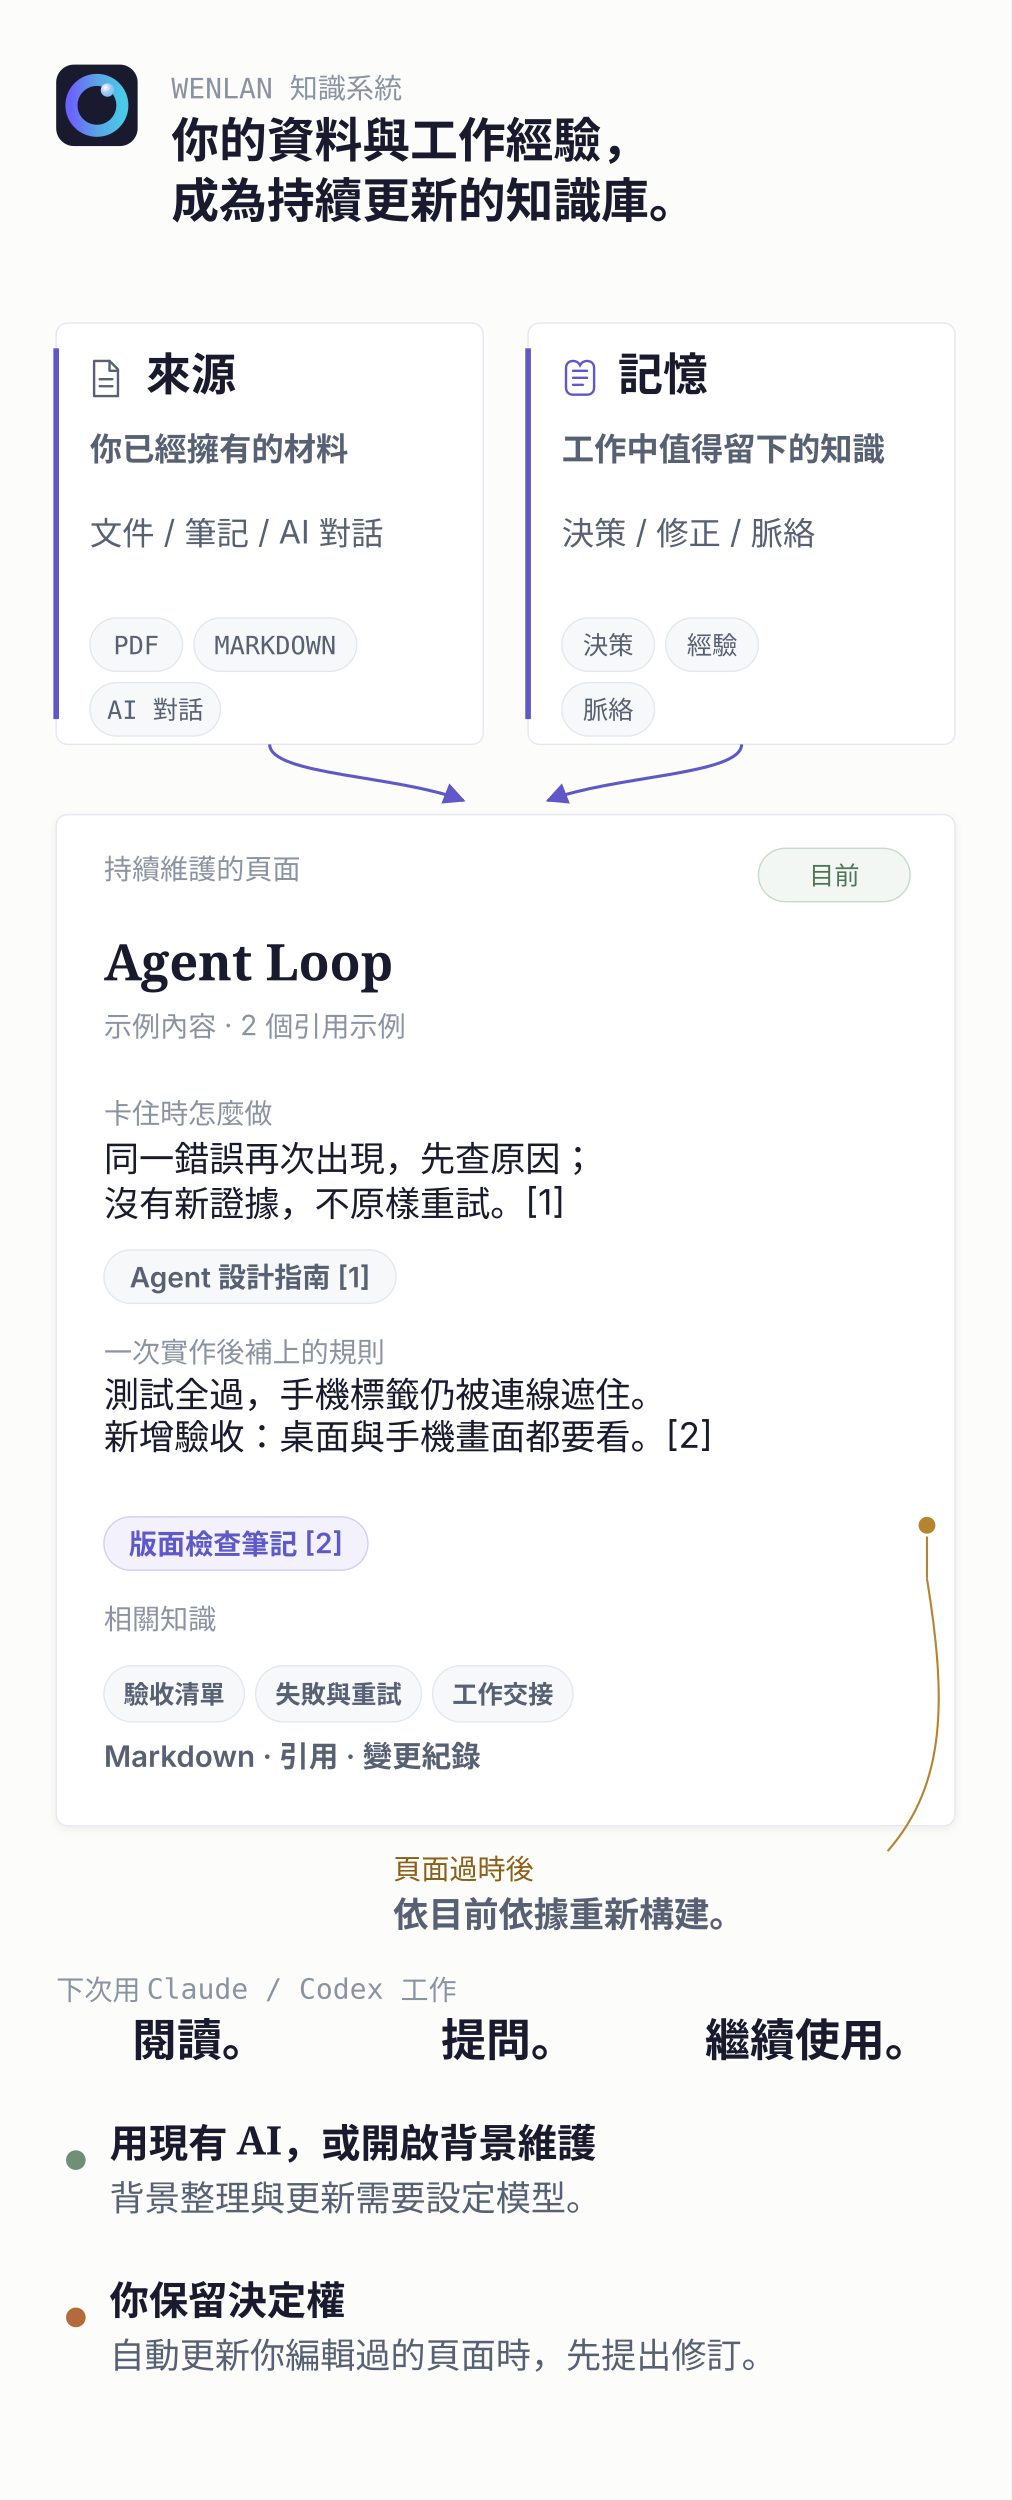
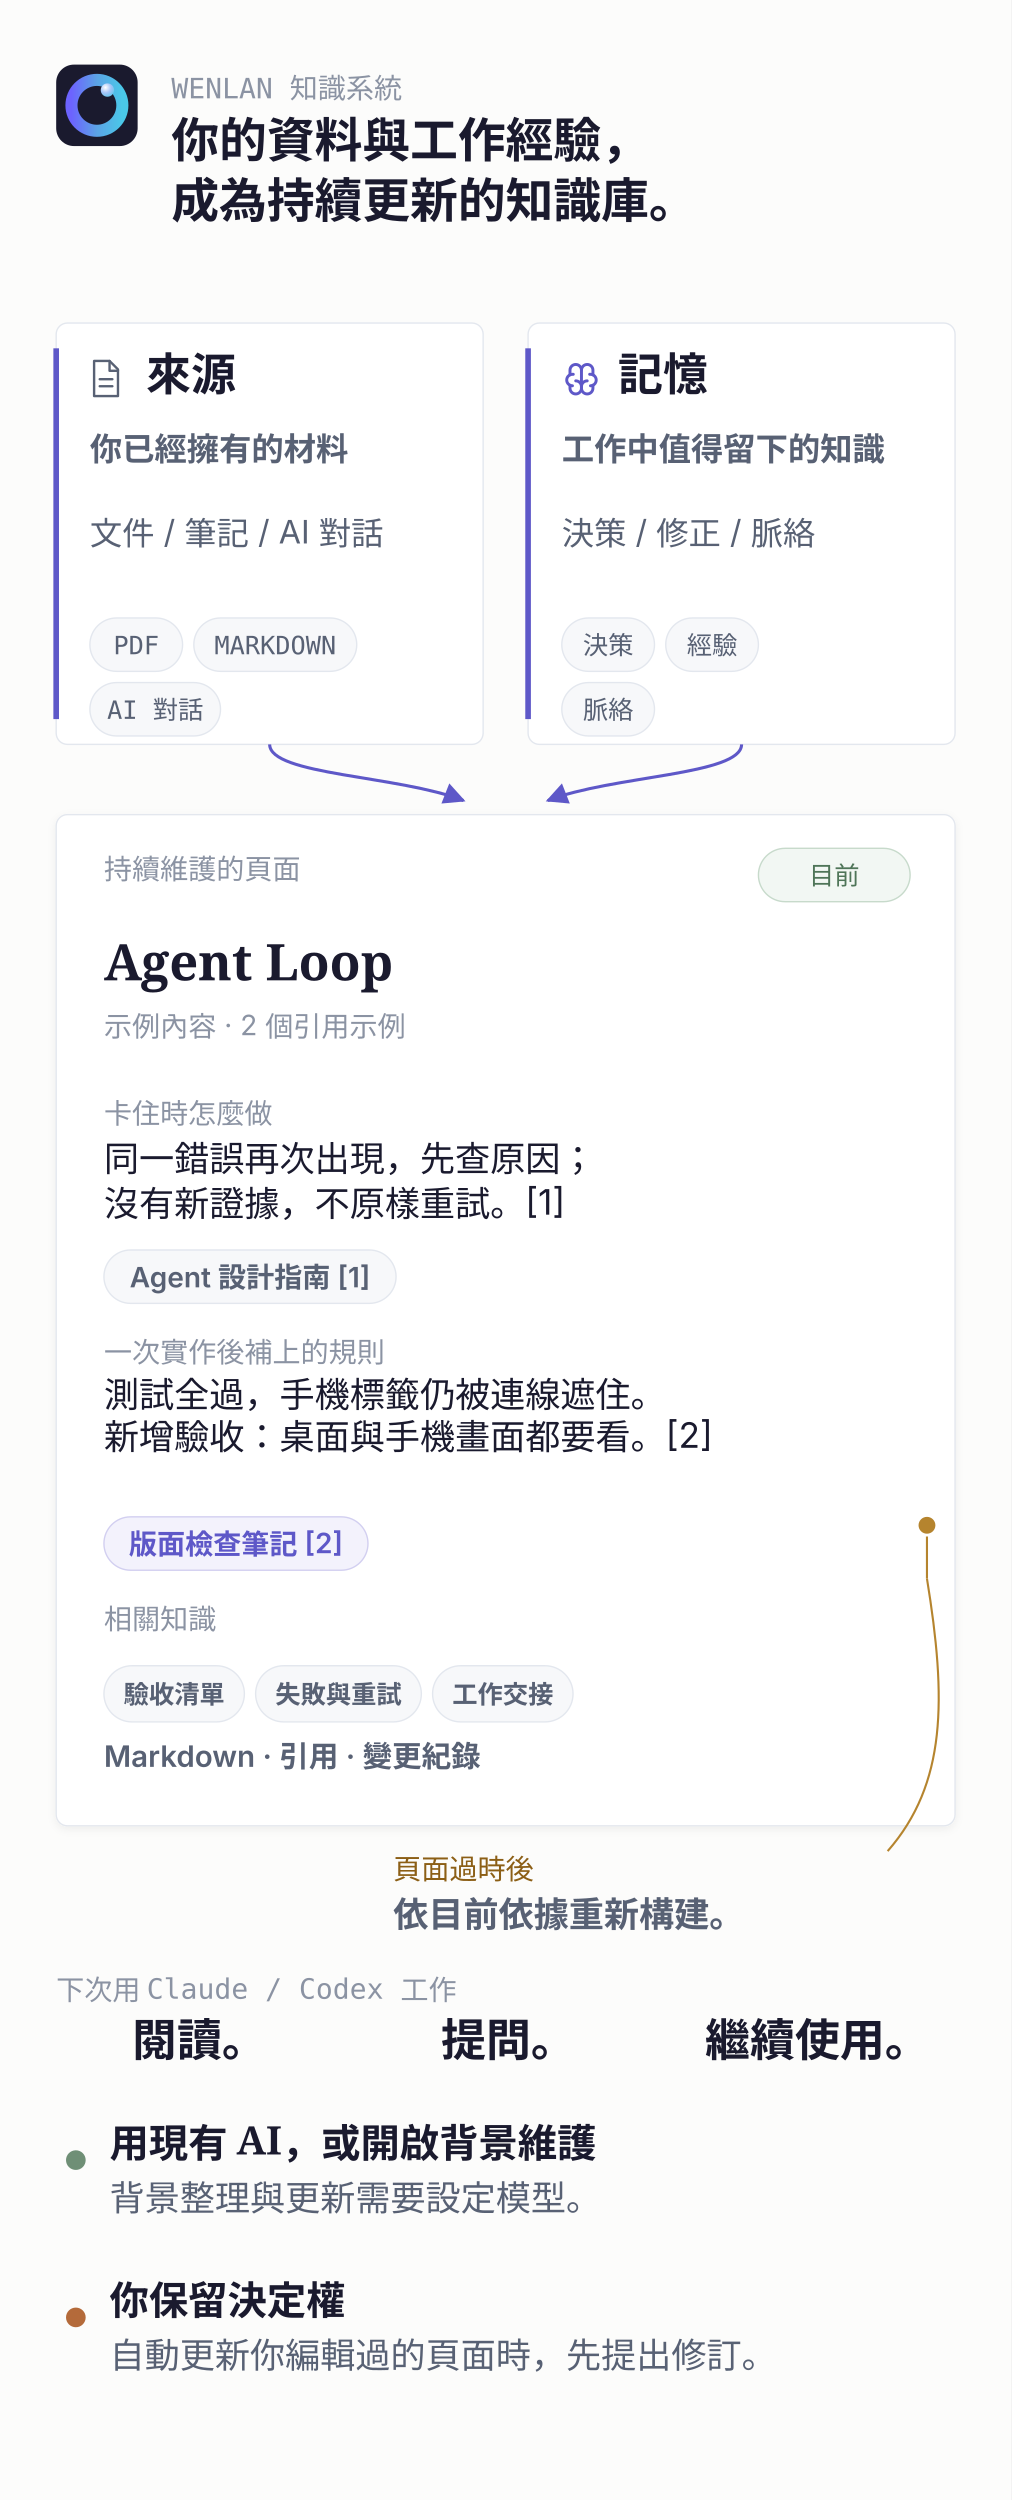
<svg xmlns="http://www.w3.org/2000/svg" width="720" height="1780" viewBox="0 0 720 1780" role="img" aria-labelledby="title desc">
  <style>text { font-kerning: normal; }</style>
  <rect width="720" height="1780" fill="#FCFCFB" />
  <g transform="translate(40 46) scale(0.1132812)">
    <rect width="512" height="512" rx="112" fill="#1A1A2E" />
    <circle cx="256" cy="256" r="160" fill="none" stroke="url(#overview-zh-Hant-mobile-ring)" stroke-width="76" />
    <circle cx="322" cy="160" r="42" fill="url(#overview-zh-Hant-mobile-orb)" />
  </g>
  <g data-fit-region="overview-zh-Hant-mobile-heading" data-fit-x="122" data-fit-y="44" data-fit-width="558" data-fit-height="190" data-check-overlap="false">
    <text x="122" y="70" font-family="'JetBrains Mono', monospace" font-size="20" font-weight="500" fill="#8B93A3" text-anchor="start">WENLAN 知識系統</text>
    <text x="122" y="112" font-family="'Fraunces', Georgia, serif" font-size="34" font-weight="600" fill="#1A1A2E" text-anchor="start">你的資料與工作經驗，</text>
    <text x="122" y="155" font-family="'Fraunces', Georgia, serif" font-size="34" font-weight="600" fill="#1A1A2E" text-anchor="start">成為持續更新的知識庫。</text>
  </g>
  <g data-fit-region="overview-zh-Hant-mobile-sources" data-fit-x="40" data-fit-y="230" data-fit-width="304" data-fit-height="300" data-check-overlap="true">
    <rect x="40" y="230" width="304" height="300" rx="8" fill="#FFFFFF" stroke="#E3E7EE" />
    <line x1="40" y1="248" x2="40" y2="512" stroke="#5E58C8" stroke-width="4" />
    <g fill="none" stroke="#586174" stroke-width="1.7" stroke-linecap="round" stroke-linejoin="round">
      <path d="M67 257h11l6 6v19H67z" />
      <path d="M78 257v7h6" />
      <path d="M71 270h9M71 275h9" />
    </g>
    <text x="104" y="278" font-family="'Fraunces', Georgia, serif" font-size="32" font-weight="600" fill="#1A1A2E" text-anchor="start">來源</text>
    <text x="64" y="328" font-family="'Instrument Sans', -apple-system, sans-serif" font-size="23" font-weight="600" fill="#586174" text-anchor="start">你已經擁有的材料</text>
    <text x="64" y="388" font-family="'Instrument Sans', -apple-system, sans-serif" font-size="23" font-weight="400" fill="#586174" text-anchor="start">文件 / 筆記 / AI 對話</text>
    <g>
      <rect x="64" y="440" width="66" height="38" rx="19" fill="#F7F8FA" stroke="#E3E7EE" />
      <text x="97" y="465.84" font-family="'JetBrains Mono', monospace" font-size="18" font-weight="500" fill="#586174" text-anchor="middle">PDF</text>
    </g>
    <g>
      <rect x="138" y="440" width="116" height="38" rx="19" fill="#F7F8FA" stroke="#E3E7EE" />
      <text x="196" y="465.84" font-family="'JetBrains Mono', monospace" font-size="18" font-weight="500" fill="#586174" text-anchor="middle">MARKDOWN</text>
    </g>
    <g>
      <rect x="64" y="486" width="93" height="38" rx="19" fill="#F7F8FA" stroke="#E3E7EE" />
      <text x="110.5" y="511.84" font-family="'JetBrains Mono', monospace" font-size="18" font-weight="500" fill="#586174" text-anchor="middle">AI 對話</text>
    </g>
  </g>
  <g data-fit-region="overview-zh-Hant-mobile-memories" data-fit-x="376" data-fit-y="230" data-fit-width="304" data-fit-height="300" data-check-overlap="true">
    <rect x="376" y="230" width="304" height="300" rx="8" fill="#FFFFFF" stroke="#E3E7EE" />
    <line x1="376" y1="248" x2="376" y2="512" stroke="#5E58C8" stroke-width="4" />
-     <g fill="none" stroke="#5E58C8" stroke-width="1.7" stroke-linecap="round">
-       <path d="M403 262c0-3 2-5 5-5 2 0 4 1 5 3 1-2 3-3 5-3 3 0 5 2 5 5v14c0 3-2 5-5 5H408c-3 0-5-2-5-5z" />
-       <path d="M408 264h10M408 269h10M408 274h7" />
+     <g data-icon="app-memory-brain" transform="translate(400 256) scale(1.166667)" fill="none" stroke="#5E58C8" stroke-width="1.8" stroke-linecap="round" stroke-linejoin="round">
+       <path d="M15.5 13a3.5 3.5 0 0 0 -3.5 3.5v1a3.5 3.5 0 0 0 7 0v-1.8" />
+       <path d="M8.5 13a3.5 3.5 0 0 1 3.5 3.5v1a3.5 3.5 0 0 1 -7 0v-1.8" />
+       <path d="M17.5 16a3.5 3.5 0 0 0 0 -7h-.5" />
+       <path d="M19 9.3v-2.8a3.5 3.5 0 0 0 -7 0" />
+       <path d="M6.5 16a3.5 3.5 0 0 1 0 -7h.5" />
+       <path d="M5 9.3v-2.8a3.5 3.5 0 0 1 7 0v10" />
    </g>
    <text x="440" y="278" font-family="'Fraunces', Georgia, serif" font-size="32" font-weight="600" fill="#1A1A2E" text-anchor="start">記憶</text>
    <text x="400" y="328" font-family="'Instrument Sans', -apple-system, sans-serif" font-size="23" font-weight="600" fill="#586174" text-anchor="start">工作中值得留下的知識</text>
    <text x="400" y="388" font-family="'Instrument Sans', -apple-system, sans-serif" font-size="23" font-weight="400" fill="#586174" text-anchor="start">決策 / 修正 / 脈絡</text>
    <g>
      <rect x="400" y="440" width="66" height="38" rx="19" fill="#F7F8FA" stroke="#E3E7EE" />
      <text x="433" y="465.84" font-family="'JetBrains Mono', monospace" font-size="18" font-weight="500" fill="#586174" text-anchor="middle">決策</text>
    </g>
    <g>
      <rect x="474" y="440" width="66" height="38" rx="19" fill="#F7F8FA" stroke="#E3E7EE" />
      <text x="507" y="465.84" font-family="'JetBrains Mono', monospace" font-size="18" font-weight="500" fill="#586174" text-anchor="middle">經驗</text>
    </g>
    <g>
      <rect x="400" y="486" width="66" height="38" rx="19" fill="#F7F8FA" stroke="#E3E7EE" />
      <text x="433" y="511.84" font-family="'JetBrains Mono', monospace" font-size="18" font-weight="500" fill="#586174" text-anchor="middle">脈絡</text>
    </g>
  </g>
  <path d="M192 530 C192 552 284 552 330 570" fill="none" stroke="#5E58C8" stroke-width="2.2" marker-end="url(#overview-zh-Hant-mobile-arrow)" />
  <path d="M528 530 C528 552 436 552 390 570" fill="none" stroke="#5E58C8" stroke-width="2.2" marker-end="url(#overview-zh-Hant-mobile-arrow)" />
  <g data-fit-region="overview-zh-Hant-mobile-page" data-fit-x="40" data-fit-y="580" data-fit-width="640" data-fit-height="720" data-check-overlap="false">
    <g filter="url(#overview-zh-Hant-mobile-page-shadow)">
      <rect x="40" y="580" width="640" height="720" rx="8" fill="#FFFFFF" stroke="#E3E7EE" />
    </g>
    <text x="74" y="626" font-family="'JetBrains Mono', monospace" font-size="20" font-weight="500" fill="#8B93A3" text-anchor="start">持續維護的頁面</text>
    <g>
      <rect x="540" y="604" width="108" height="38" rx="19" fill="#F2F7F3" stroke="#C7DACB" />
      <text x="594" y="629.84" font-family="'JetBrains Mono', monospace" font-size="18" font-weight="500" fill="#4F7558" text-anchor="middle">目前</text>
    </g>
    <text x="74" y="698" font-family="'Fraunces', Georgia, serif" font-size="36" font-weight="600" fill="#1A1A2E" text-anchor="start">Agent Loop</text>
    <text x="74" y="738" font-family="'Instrument Sans', -apple-system, sans-serif" font-size="20" font-weight="400" fill="#8B93A3" text-anchor="start">示例內容 · 2 個引用示例</text>
    <text x="74" y="800" font-family="'JetBrains Mono', monospace" font-size="20" font-weight="500" fill="#8B93A3" text-anchor="start">卡住時怎麼做</text>
    <text x="74" y="834" font-family="'Instrument Sans', -apple-system, sans-serif" font-size="25" font-weight="400" fill="#1A1A2E" text-anchor="start">同一錯誤再次出現，先查原因；</text>
    <text x="74" y="866" font-family="'Instrument Sans', -apple-system, sans-serif" font-size="25" font-weight="400" fill="#1A1A2E" text-anchor="start">沒有新證據，不原樣重試。[1]</text>
    <g>
      <rect x="74" y="890" width="208" height="38" rx="19" fill="#F7F8FA" stroke="#E3E7EE" />
      <text x="178" y="916.6" font-family="'Instrument Sans', -apple-system, sans-serif" font-size="20" font-weight="600" fill="#586174" text-anchor="middle">Agent 設計指南 [1]</text>
    </g>
    <text x="74" y="970" font-family="'JetBrains Mono', monospace" font-size="20" font-weight="500" fill="#8B93A3" text-anchor="start">一次實作後補上的規則</text>
    <text x="74" y="1002" font-family="'Instrument Sans', -apple-system, sans-serif" font-size="25" font-weight="400" fill="#1A1A2E" text-anchor="start">測試全過，手機標籤仍被連線遮住。</text>
    <text x="74" y="1032" font-family="'Instrument Sans', -apple-system, sans-serif" font-size="25" font-weight="400" fill="#1A1A2E" text-anchor="start">新增驗收：桌面與手機畫面都要看。[2]</text>
    <g>
      <rect x="74" y="1080" width="188" height="38" rx="19" fill="#F3F2FC" stroke="#D2CFF0" />
      <text x="168" y="1106.6" font-family="'Instrument Sans', -apple-system, sans-serif" font-size="20" font-weight="600" fill="#5E58C8" text-anchor="middle">版面檢查筆記 [2]</text>
    </g>
    <circle cx="660" cy="1086" r="6" fill="#B5842E" />
    <line x1="660" y1="1094" x2="660" y2="1124" stroke="#B5842E" stroke-width="1.5" />
    <text x="74" y="1160" font-family="'JetBrains Mono', monospace" font-size="20" font-weight="500" fill="#8B93A3" text-anchor="start">相關知識</text>
    <g>
      <rect x="74" y="1186" width="100" height="40" rx="20" fill="#F7F8FA" stroke="#E3E7EE" />
      <text x="124" y="1212.84" font-family="'Instrument Sans', -apple-system, sans-serif" font-size="18" font-weight="600" fill="#586174" text-anchor="middle">驗收清單</text>
    </g>
    <g>
      <rect x="182" y="1186" width="118" height="40" rx="20" fill="#F7F8FA" stroke="#E3E7EE" />
      <text x="241" y="1212.84" font-family="'Instrument Sans', -apple-system, sans-serif" font-size="18" font-weight="600" fill="#586174" text-anchor="middle">失敗與重試</text>
    </g>
    <g>
      <rect x="308" y="1186" width="100" height="40" rx="20" fill="#F7F8FA" stroke="#E3E7EE" />
      <text x="358" y="1212.84" font-family="'Instrument Sans', -apple-system, sans-serif" font-size="18" font-weight="600" fill="#586174" text-anchor="middle">工作交接</text>
    </g>
    <text x="74" y="1258" font-family="'Instrument Sans', -apple-system, sans-serif" font-size="21" font-weight="600" fill="#586174" text-anchor="start">Markdown · 引用 · 變更紀錄</text>
  </g>
  <g data-fit-region="overview-zh-Hant-mobile-changed-support" data-fit-x="254" data-fit-y="1310" data-fit-width="426" data-fit-height="72" data-check-overlap="true">
    <path d="M660 1124 C674 1210 674 1270 632 1318" fill="none" stroke="#B5842E" stroke-width="1.5" />
    <text x="280" y="1338" font-family="'JetBrains Mono', monospace" font-size="20" font-weight="500" fill="#8C5F16" text-anchor="start">頁面過時後</text>
    <text x="280" y="1372" font-family="'Instrument Sans', -apple-system, sans-serif" font-size="25" font-weight="600" fill="#586174" text-anchor="start">依目前依據重新構建。</text>
  </g>
  <g data-fit-region="overview-zh-Hant-mobile-back-to-work" data-fit-x="40" data-fit-y="1398" data-fit-width="640" data-fit-height="94" data-check-overlap="true">
    <text x="40" y="1424" font-family="'JetBrains Mono', monospace" font-size="20" font-weight="500" fill="#8B93A3" text-anchor="start">下次用 Claude / Codex 工作</text>
    <text x="142" y="1464" font-family="'Fraunces', Georgia, serif" font-size="32" font-weight="600" fill="#1A1A2E" text-anchor="middle">閱讀。</text>
    <text x="362" y="1464" font-family="'Fraunces', Georgia, serif" font-size="32" font-weight="600" fill="#1A1A2E" text-anchor="middle">提問。</text>
    <text x="582" y="1464" font-family="'Fraunces', Georgia, serif" font-size="32" font-weight="600" fill="#1A1A2E" text-anchor="middle">繼續使用。</text>
  </g>
  <g data-fit-region="overview-zh-Hant-mobile-authority" data-fit-x="40" data-fit-y="1508" data-fit-width="640" data-fit-height="238" data-check-overlap="true">
    <circle cx="54" cy="1538" r="7" fill="#6F8F76" />
    <text x="78" y="1536" font-family="'Fraunces', Georgia, serif" font-size="28" font-weight="600" fill="#1A1A2E" text-anchor="start">用現有 AI，或開啟背景維護</text>
    <text x="78" y="1574" font-family="'Instrument Sans', -apple-system, sans-serif" font-size="25" font-weight="400" fill="#586174" text-anchor="start">背景整理與更新需要設定模型。</text>
    <circle cx="54" cy="1650" r="7" fill="#B46A3A" />
    <text x="78" y="1648" font-family="'Fraunces', Georgia, serif" font-size="28" font-weight="600" fill="#1A1A2E" text-anchor="start">你保留決定權</text>
    <text x="78" y="1686" font-family="'Instrument Sans', -apple-system, sans-serif" font-size="25" font-weight="400" fill="#586174" text-anchor="start">自動更新你編輯過的頁面時，先提出修訂。</text>
  </g>
  <defs>
    <linearGradient id="overview-zh-Hant-mobile-ring" x1="96" y1="256" x2="416" y2="256" gradientUnits="userSpaceOnUse">
      <stop stop-color="#6C63FF" />
      <stop offset="0.5" stop-color="#5BA3E6" />
      <stop offset="1" stop-color="#4AC8E8" />
    </linearGradient>
    <radialGradient id="overview-zh-Hant-mobile-orb" cx="0" cy="0" r="1" gradientUnits="userSpaceOnUse" gradientTransform="translate(310 144) rotate(52.125) scale(76.0263)">
      <stop stop-color="#FFFFFF" />
      <stop offset="0.45" stop-color="#A5C4F7" />
      <stop offset="1" stop-color="#4AC8E8" />
    </radialGradient>
    <marker id="overview-zh-Hant-mobile-arrow" viewBox="0 0 10 10" refX="9" refY="5" markerWidth="7" markerHeight="7" orient="auto-start-reverse">
      <path d="M0 0L10 5L0 10Z" fill="#5E58C8" />
    </marker>
    <filter id="overview-zh-Hant-mobile-page-shadow" x="-20%" y="-20%" width="140%" height="150%">
      <feDropShadow dx="0" dy="14" stdDeviation="18" flood-color="#1A1A2E" flood-opacity="0.10" />
      <feDropShadow dx="0" dy="2" stdDeviation="3" flood-color="#1A1A2E" flood-opacity="0.06" />
    </filter>
  </defs>
</svg>
